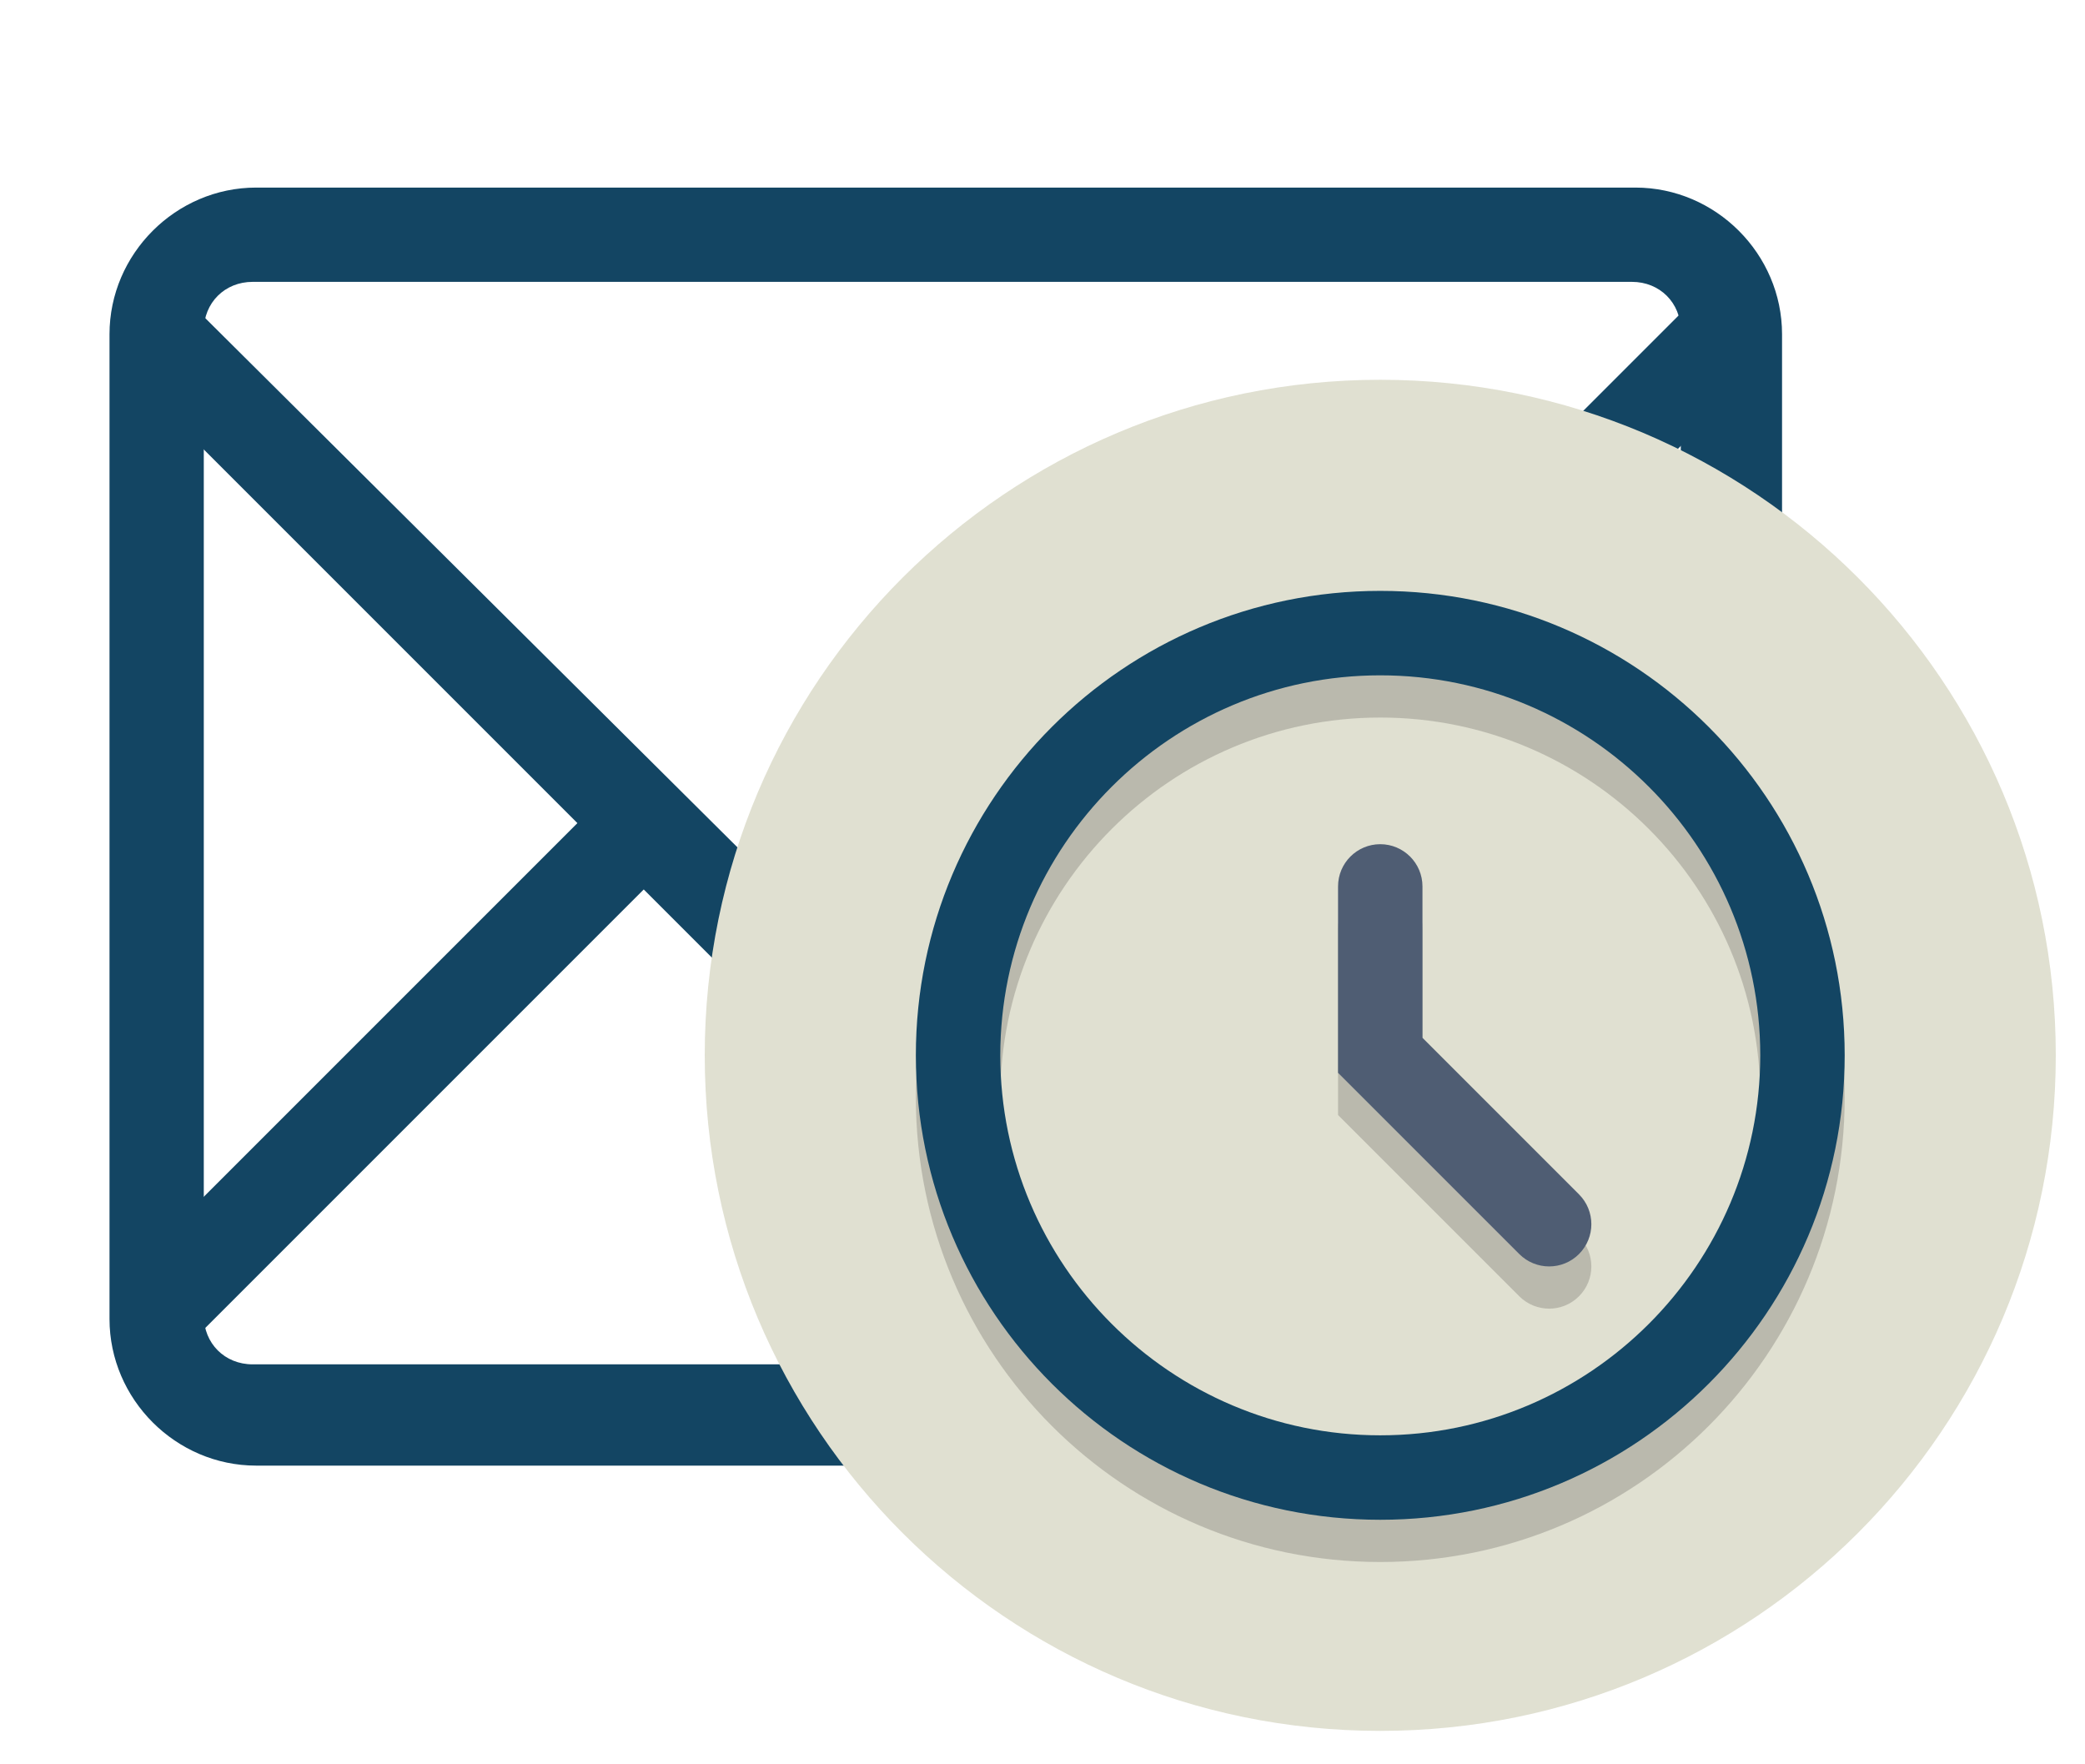
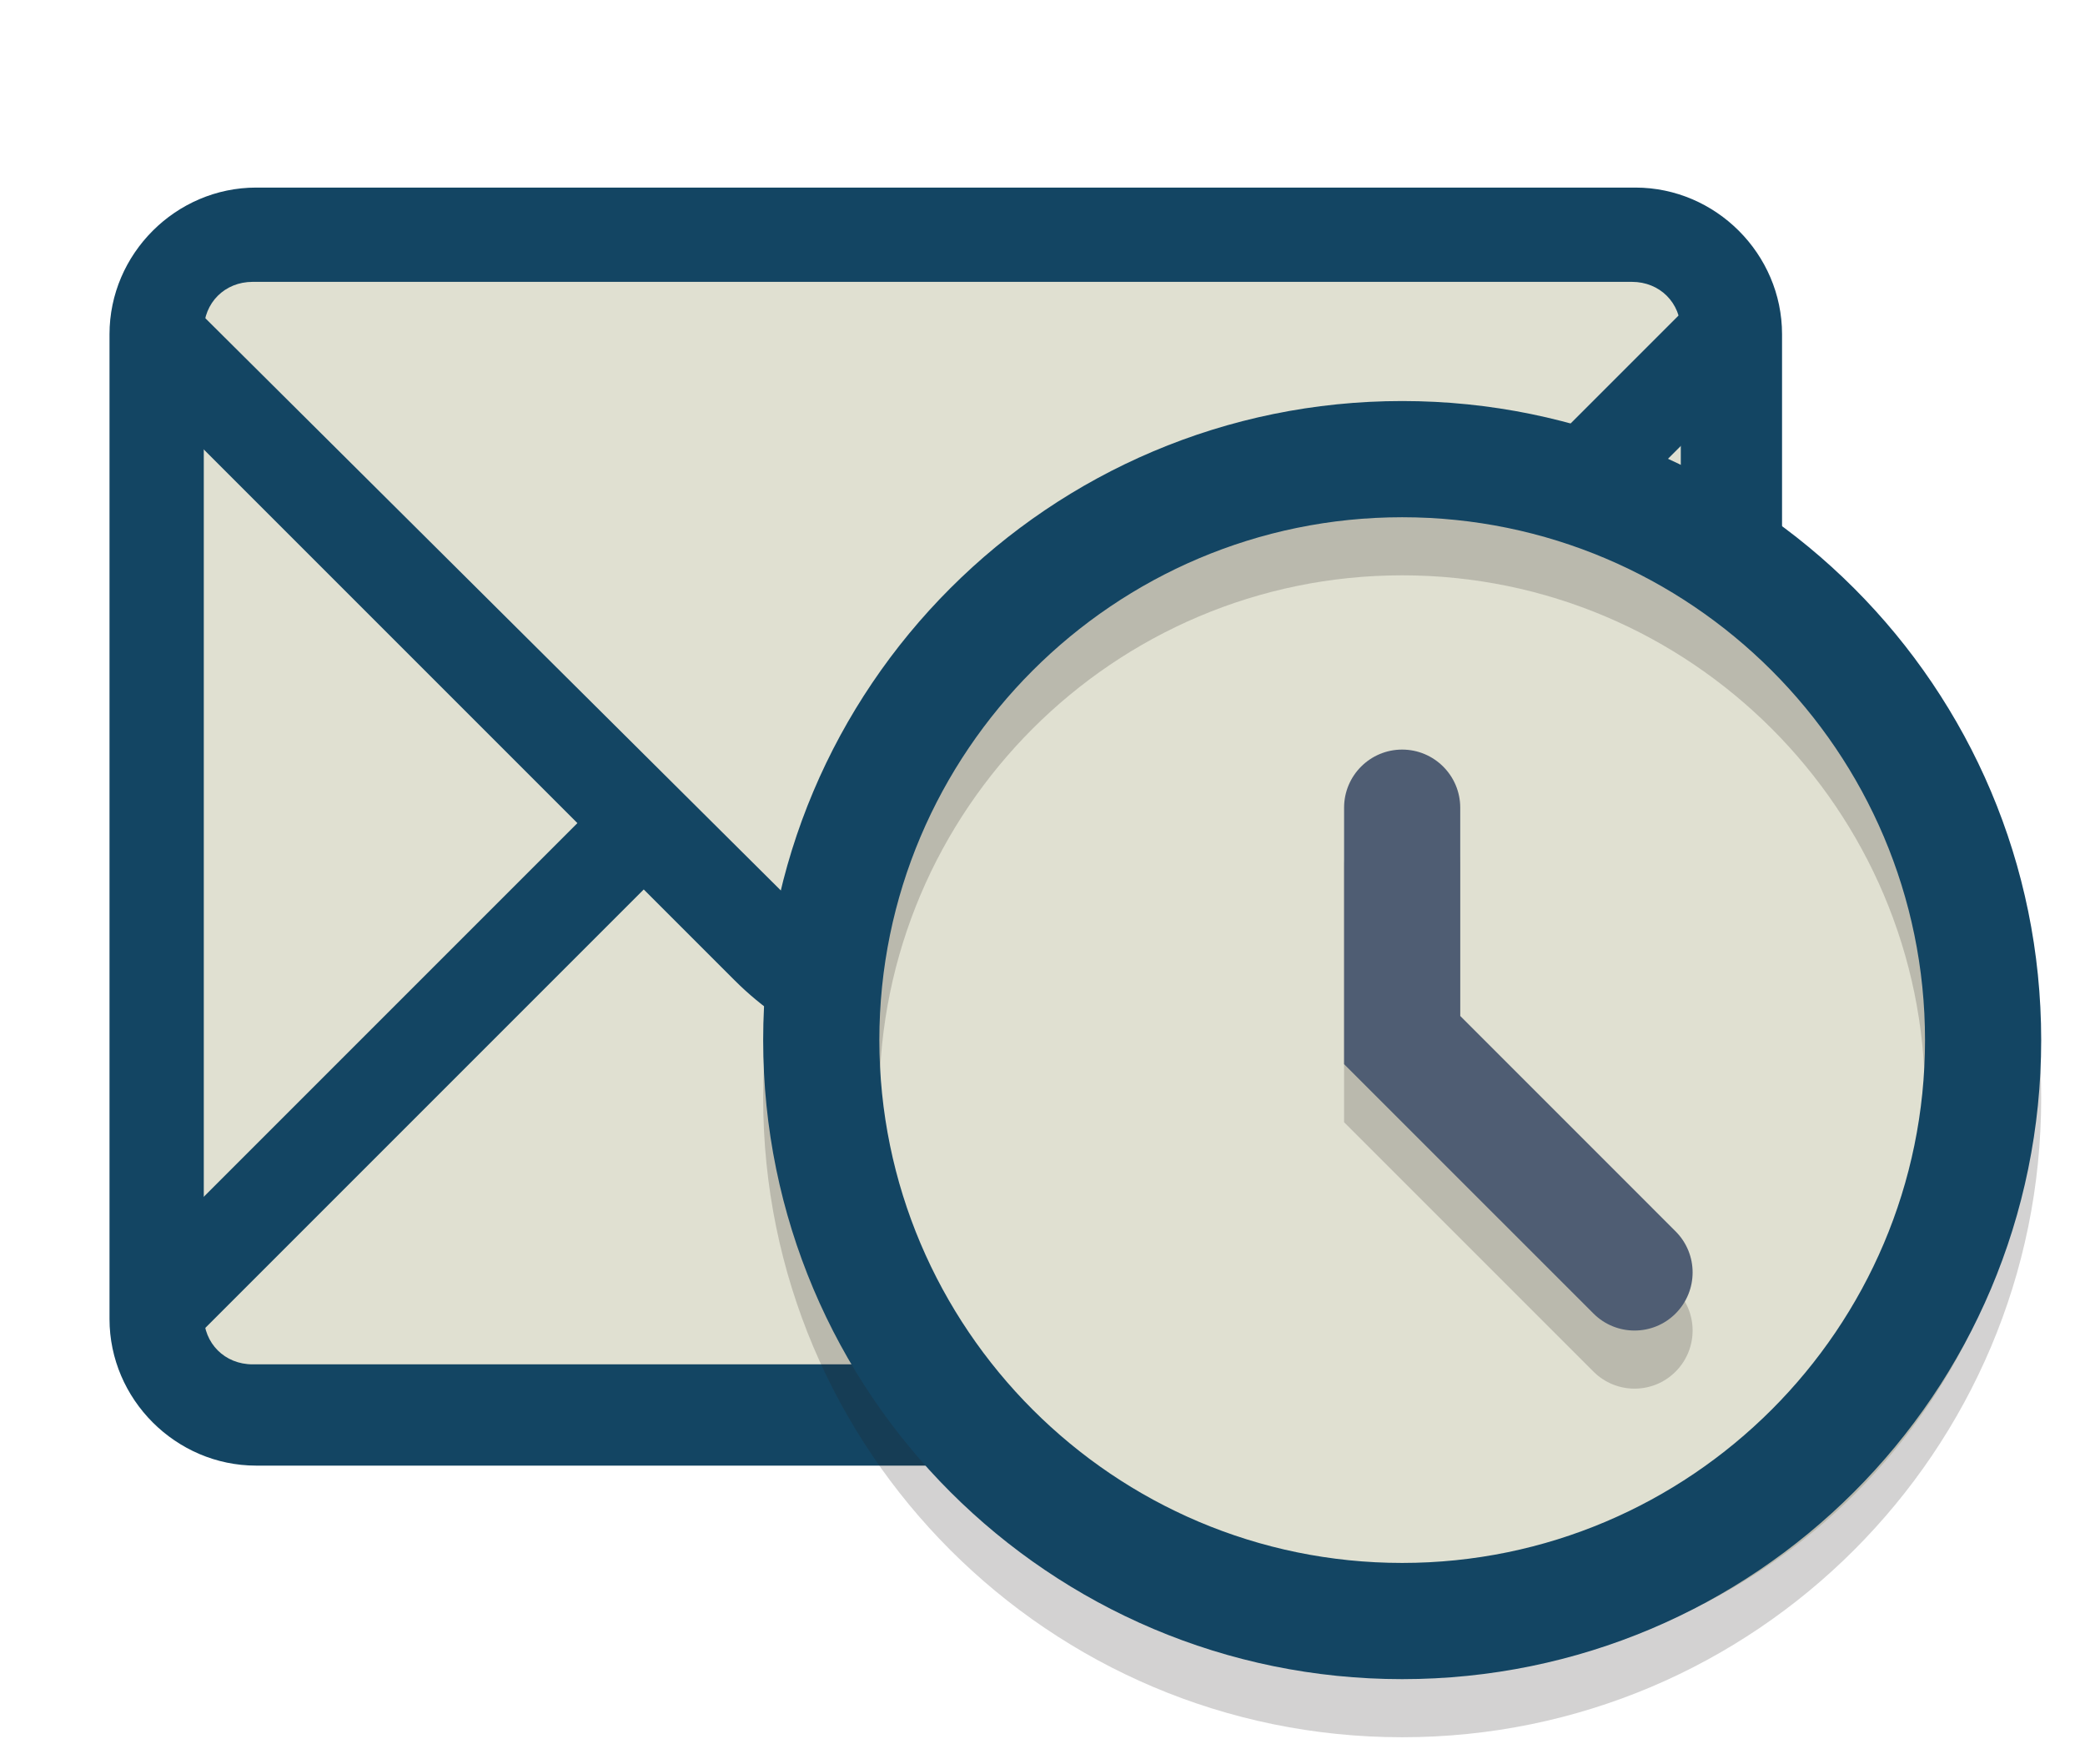
<svg xmlns="http://www.w3.org/2000/svg" version="1.1" id="Layer_1" x="0px" y="0px" width="571px" height="483px" viewBox="0 0 571 483" enable-background="new 0 0 571 483" xml:space="preserve">
+   <rect x="45.518" y="67.398" fill="#E0E0D1" width="428.677" height="322.152" />
  <g>
    <g id="Icon-Envelope" transform="translate(78, 232)">
-       <path id="Fill-3" fill="#134563" d="M405.252-132.82l-18.168-18.17L218.783,17.311c-21.037,21.039-56.418,21.039-77.456,0    l-168.3-167.344l-18.169,18.168L80.127-6.595L-45.141,118.674l18.168,18.17L98.296,11.574l24.862,24.861    c15.3,15.301,35.381,23.904,56.419,23.904c21.037,0,41.119-8.604,56.419-23.904l24.861-24.861l125.27,125.27l18.168-18.17    L279.027-6.595L405.252-132.82" />
-       <path id="Fill-4" fill="#134563" d="M369.871,169.355H-7.847c-21.994,0-40.163-18.17-40.163-40.164V-140.47    c0-21.994,18.169-40.162,40.163-40.162h377.718c21.994,0,40.162,18.168,40.162,40.162v269.661    C410.033,151.186,391.865,169.355,369.871,169.355L369.871,169.355z M-8.803-154.814c-7.65,0-13.388,5.736-13.388,13.388v269.662    c0,7.649,5.738,13.388,13.388,13.388h377.717c7.65,0,13.389-5.735,13.389-13.388v-269.662c0-7.649-5.734-13.388-13.389-13.388    H-8.803L-8.803-154.814z" />
+       <path id="Fill-3" fill="#134563" d="M405.252-132.82l-18.168-18.17L218.783,17.311c-21.037,21.039-56.418,21.039-77.456,0    l-168.3-167.344l-18.169,18.168L80.127-6.595L-45.141,118.674l18.168,18.17L98.296,11.574l24.862,24.861    c15.3,15.301,35.381,23.903,56.419,23.903c21.037,0,41.119-8.604,56.419-23.903l24.861-24.861l125.27,125.27l18.168-18.17    L279.027-6.595L405.252-132.82" />
+       <path id="Fill-4" fill="#134563" d="M369.871,169.355H-7.847c-21.994,0-40.163-18.17-40.163-40.164V-140.47    c0-21.994,18.169-40.162,40.163-40.162h377.718c21.994,0,40.162,18.168,40.162,40.162v269.661    C410.033,151.186,391.865,169.355,369.871,169.355L369.871,169.355z M-8.803-154.814c-7.65,0-13.388,5.736-13.388,13.388v269.662    c0,7.648,5.738,13.388,13.388,13.388h377.717c7.65,0,13.389-5.735,13.389-13.388v-269.662c0-7.649-5.733-13.388-13.389-13.388    H-8.803L-8.803-154.814z" />
    </g>
  </g>
  <g id="Layer_1_1_">
    <g>
-       <circle fill="#E0E0D1" cx="378" cy="289" r="185" />
+       <circle fill="#E0E0D1" cx="391.953" cy="292.781" r="164.295" />
    </g>
    <g opacity="0.2">
-       <path fill="#231F20" d="M378,196.499c57.379,0,104.066,46.689,104.066,104.062c0,57.375-46.689,104.062-104.066,104.062    c-57.373,0-104.06-46.687-104.06-104.062C273.94,243.188,320.625,196.499,378,196.499z M378,173.374    c-70.238,0-127.184,56.945-127.184,127.187c0,70.245,56.945,127.191,127.184,127.191c70.245,0,127.189-56.946,127.189-127.191    C505.189,230.319,448.243,173.374,378,173.374L378,173.374z" />
+       <path fill="#231F20" d="M383.999,157.552c78.949,0,143.188,64.24,143.188,143.182c0,78.943-64.242,143.183-143.188,143.183    c-78.941,0-143.179-64.239-143.179-143.183C240.82,221.792,305.055,157.552,383.999,157.552z M383.999,125.733    c-96.644,0-174.996,78.352-174.996,175c0,96.653,78.352,175.006,174.996,175.006c96.652,0,175.004-78.353,175.004-175.006    C559.003,204.085,480.648,125.733,383.999,125.733L383.999,125.733z" />
    </g>
    <g>
-       <path fill="#134563" d="M378,184.937c57.379,0,104.066,46.682,104.066,104.062c0,57.375-46.689,104.059-104.066,104.059    c-57.373,0-104.06-46.687-104.06-104.059C273.94,231.618,320.625,184.937,378,184.937 M378,161.81    c-70.238,0-127.184,56.95-127.184,127.188c0,70.245,56.945,127.189,127.184,127.189c70.245,0,127.189-56.944,127.189-127.189    C505.188,218.76,448.243,161.81,378,161.81L378,161.81z" />
+       <path fill="#134563" d="M383.999,141.644c78.949,0,143.188,64.231,143.188,143.182c0,78.944-64.242,143.179-143.188,143.179    c-78.941,0-143.179-64.238-143.179-143.179C240.82,205.874,305.055,141.644,383.999,141.644 M383.999,109.822    c-96.644,0-174.996,78.359-174.996,175.002c0,96.652,78.352,175.004,174.996,175.004c96.652,0,175.004-78.352,175.004-175.004    C559,188.181,480.648,109.822,383.999,109.822L383.999,109.822z" />
    </g>
    <g opacity="0.2">
      <g>
-         <path fill="#231F20" d="M424.25,358.371c-2.955,0-5.912-1.132-8.173-3.384l-49.638-49.637V254.31     c0-6.382,5.177-11.564,11.556-11.564c6.382,0,11.564,5.183,11.564,11.564v41.456l42.862,42.867     c4.518,4.516,4.518,11.832,0,16.352C430.167,357.242,427.211,358.371,424.25,358.371z" />
+         <path fill="#231F20" d="M447.636,380.276c-4.066,0-8.135-1.558-11.245-4.657l-68.298-68.297v-70.226     c0-8.782,7.123-15.912,15.899-15.912c8.781,0,15.91,7.132,15.91,15.912v57.039l58.976,58.982c6.218,6.213,6.218,16.28,0,22.498     C455.777,378.724,451.71,380.276,447.636,380.276z" />
      </g>
    </g>
    <g>
-       <path fill="#4F5D73" d="M424.25,346.807c-2.955,0-5.912-1.127-8.173-3.385l-49.638-49.632v-51.05    c0-6.378,5.177-11.561,11.556-11.561c6.382,0,11.564,5.183,11.564,11.561v41.456l42.862,42.871c4.518,4.515,4.518,11.829,0,16.354    C430.167,345.68,427.211,346.807,424.25,346.807z" />
+       <path fill="#4F5D73" d="M447.636,364.364c-4.066,0-8.135-1.55-11.245-4.657l-68.298-68.289v-70.241    c0-8.776,7.123-15.907,15.899-15.907c8.781,0,15.91,7.131,15.91,15.907v57.04l58.976,58.986c6.218,6.214,6.218,16.277,0,22.503    C455.777,362.814,451.71,364.364,447.636,364.364z" />
    </g>
  </g>
  <g id="Layer_2">
</g>
</svg>
